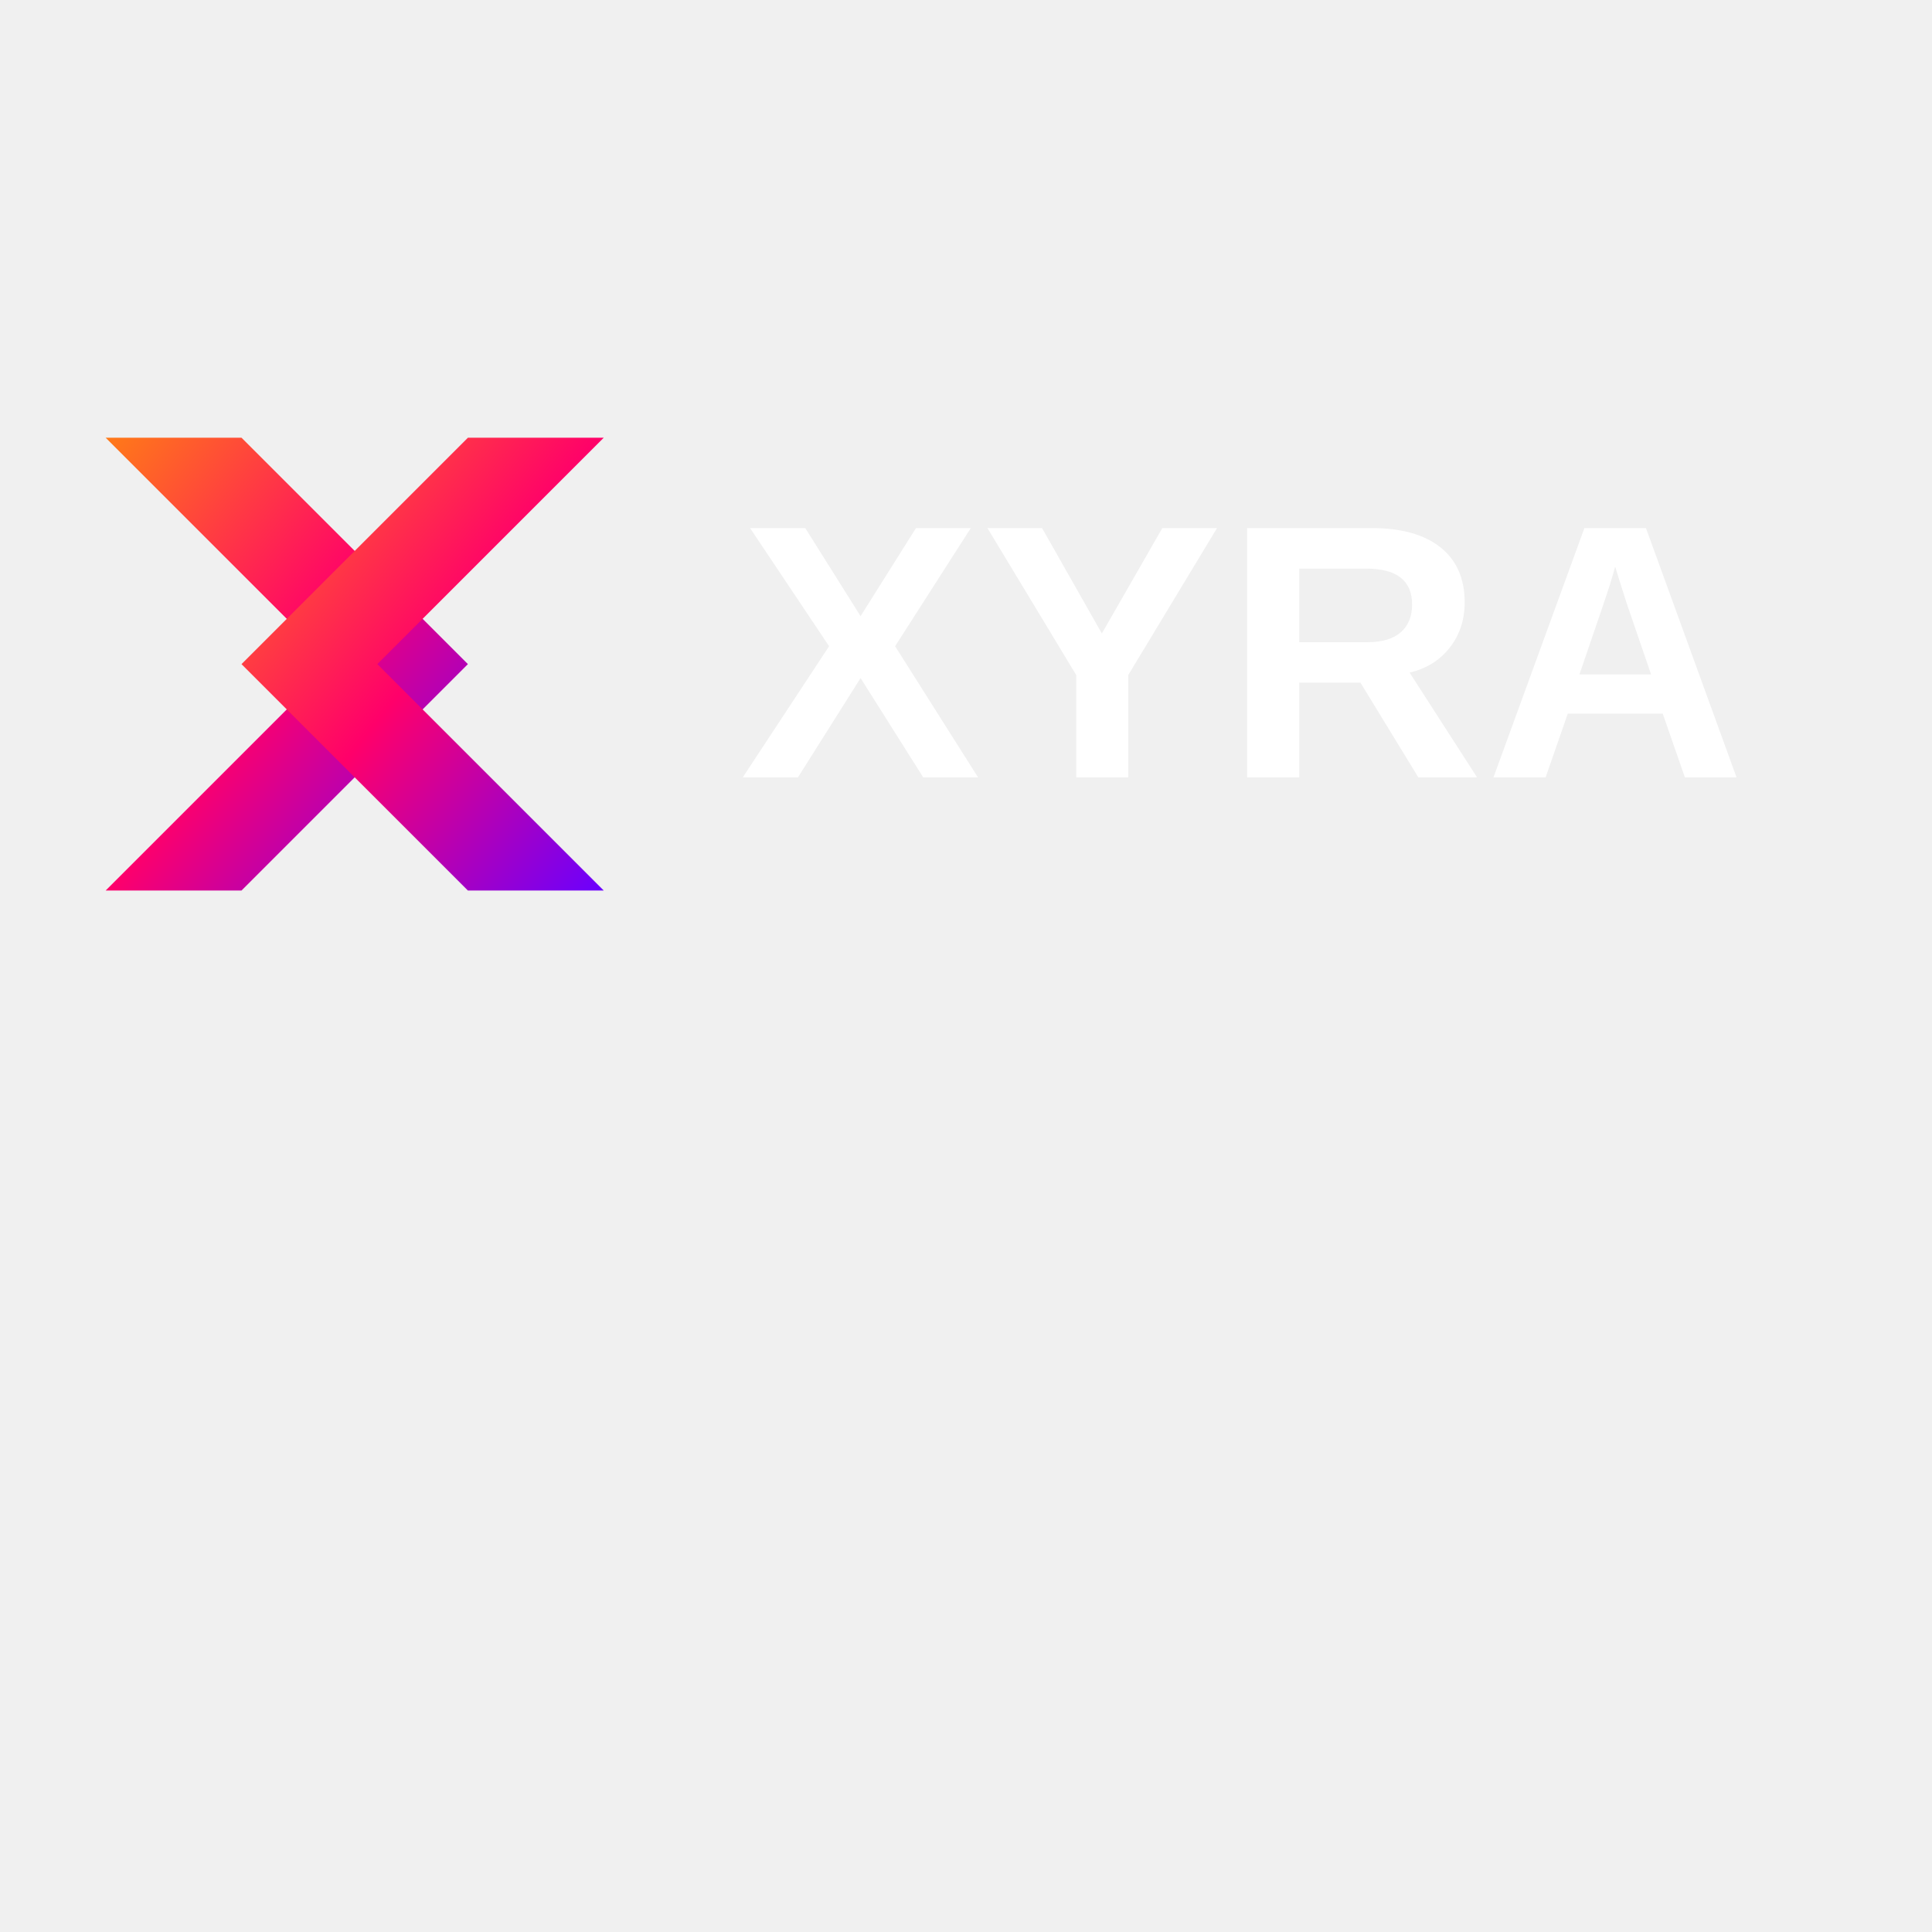
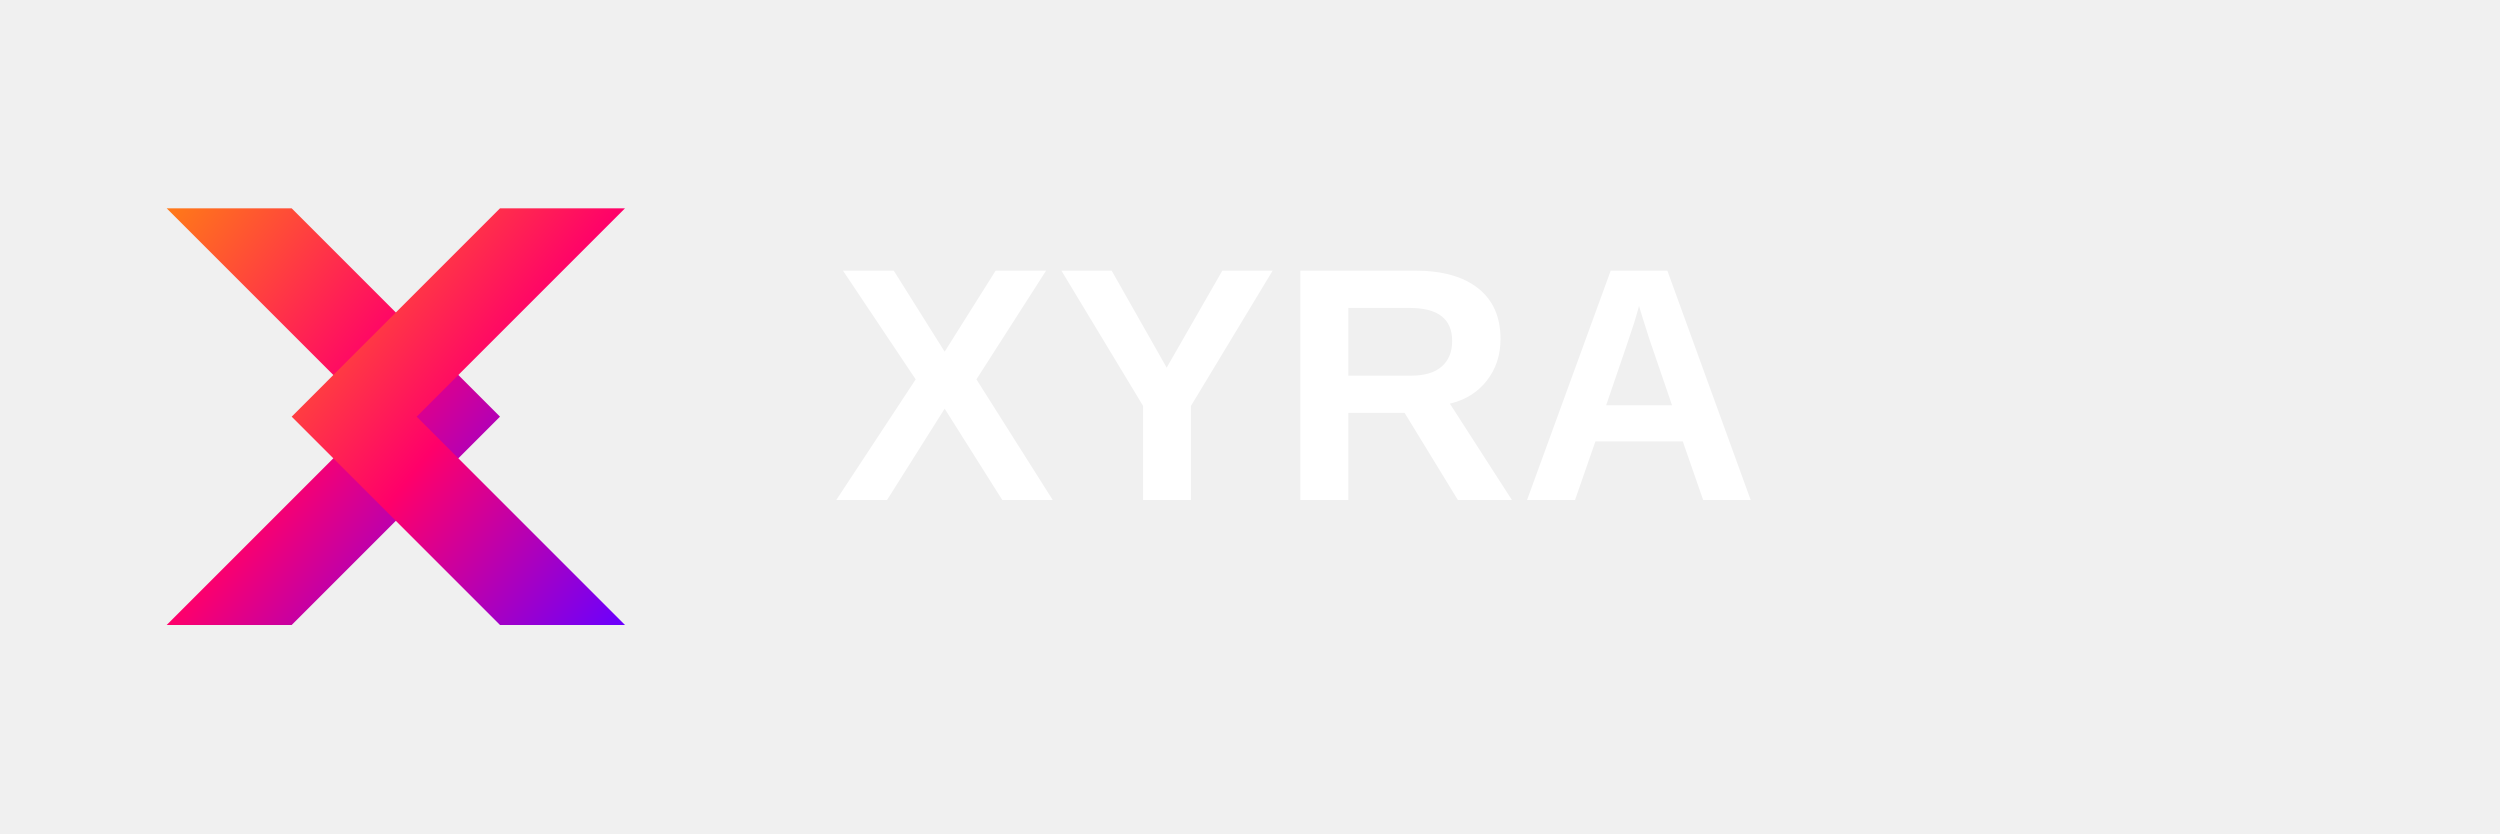
- <svg xmlns="http://www.w3.org/2000/svg" width="256" height="256" viewBox="0 0 256 256">
+ <svg xmlns="http://www.w3.org/2000/svg" width="600" height="200" viewBox="0 0 600 200">
  <defs>
    <linearGradient id="xyraGradient" x1="0%" y1="0%" x2="100%" y2="100%">
      <stop offset="0%" stop-color="#ff7a18" />
      <stop offset="50%" stop-color="#ff006a" />
      <stop offset="100%" stop-color="#6a00ff" />
    </linearGradient>
  </defs>
-   <g transform="translate(-10, 28) scale(0.6)">
-     <polygon points="40,150 90,100 40,50 70,50 120,100 70,150" fill="url(#xyraGradient)" />
-     <polygon points="120,50 150,50 100,100 150,150 120,150 70,100" fill="url(#xyraGradient)" />
-     <text x="180" y="125" font-family="Arial, Helvetica, sans-serif" font-size="80" font-weight="bold" fill="#ffffff">XYRA</text>
-   </g>
+   <polygon points="40,150 90,100 40,50 70,50 120,100 70,150" fill="url(#xyraGradient)" />
+   <polygon points="120,50 150,50 100,100 150,150 120,150 70,100" fill="url(#xyraGradient)" />
+   <text x="200" y="120" font-family="Arial, Helvetica, sans-serif" font-size="80" font-weight="bold" fill="#ffffff">
+     XYRA
+   </text>
</svg>
